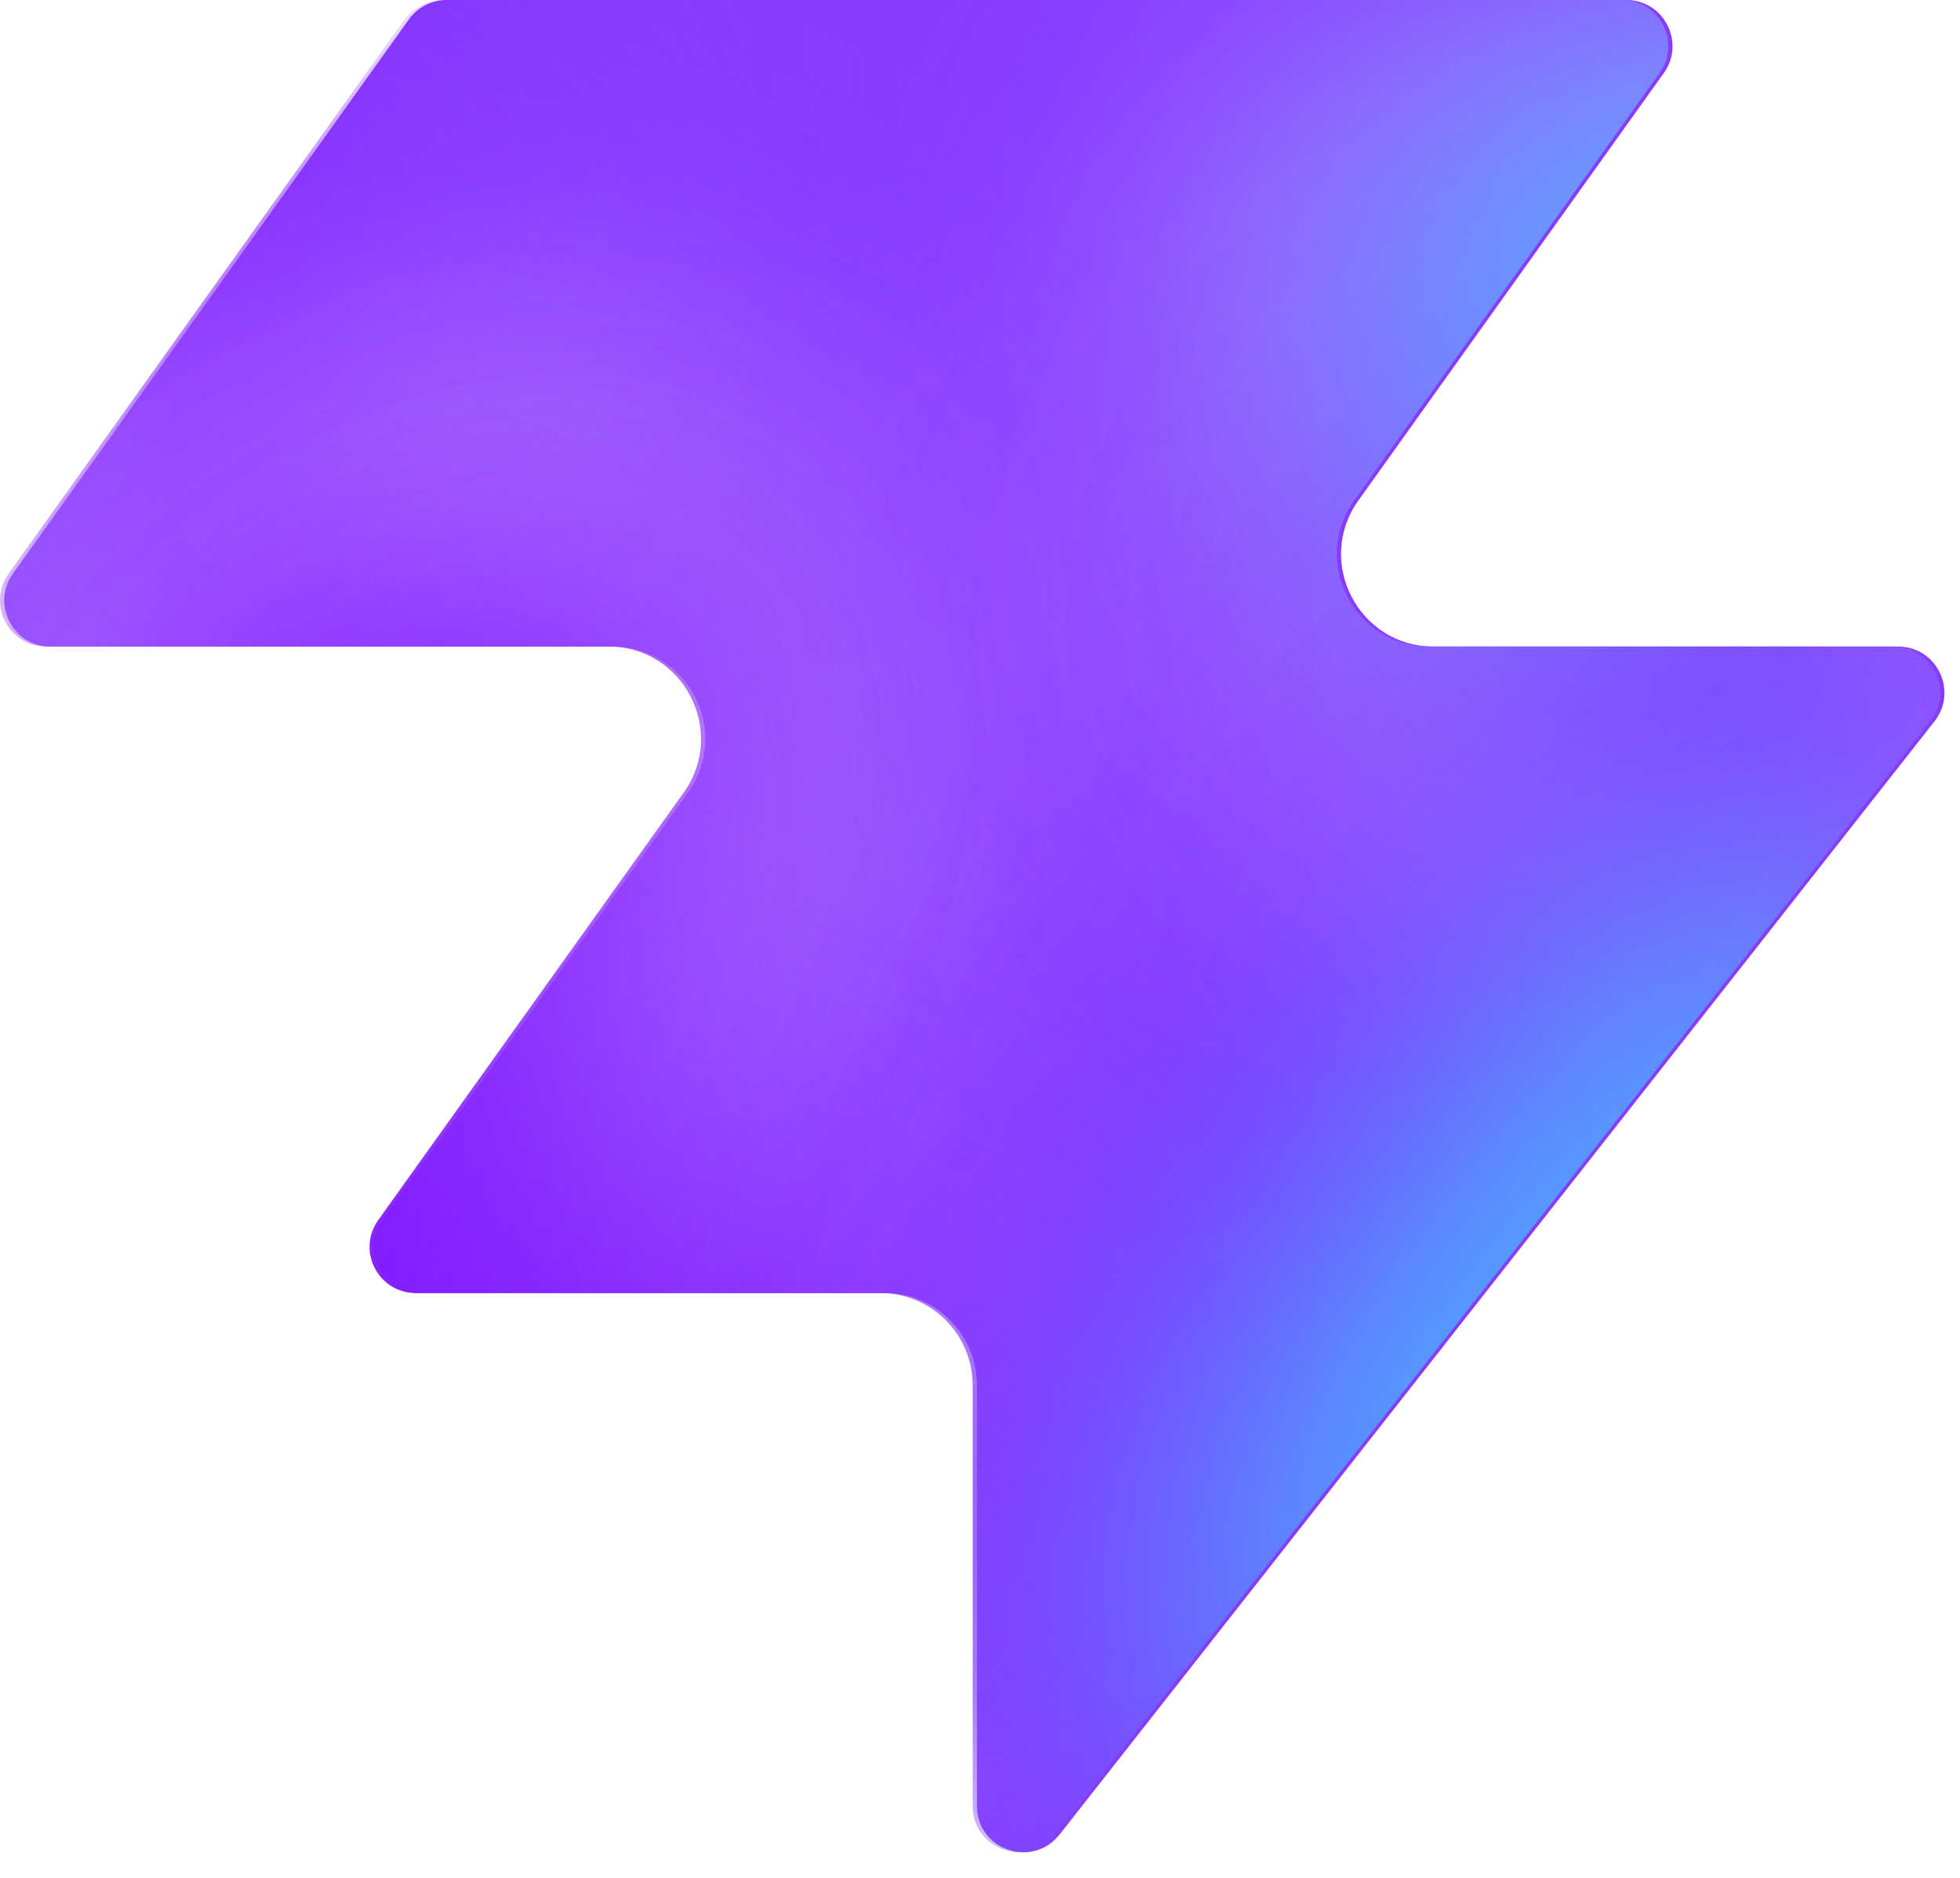
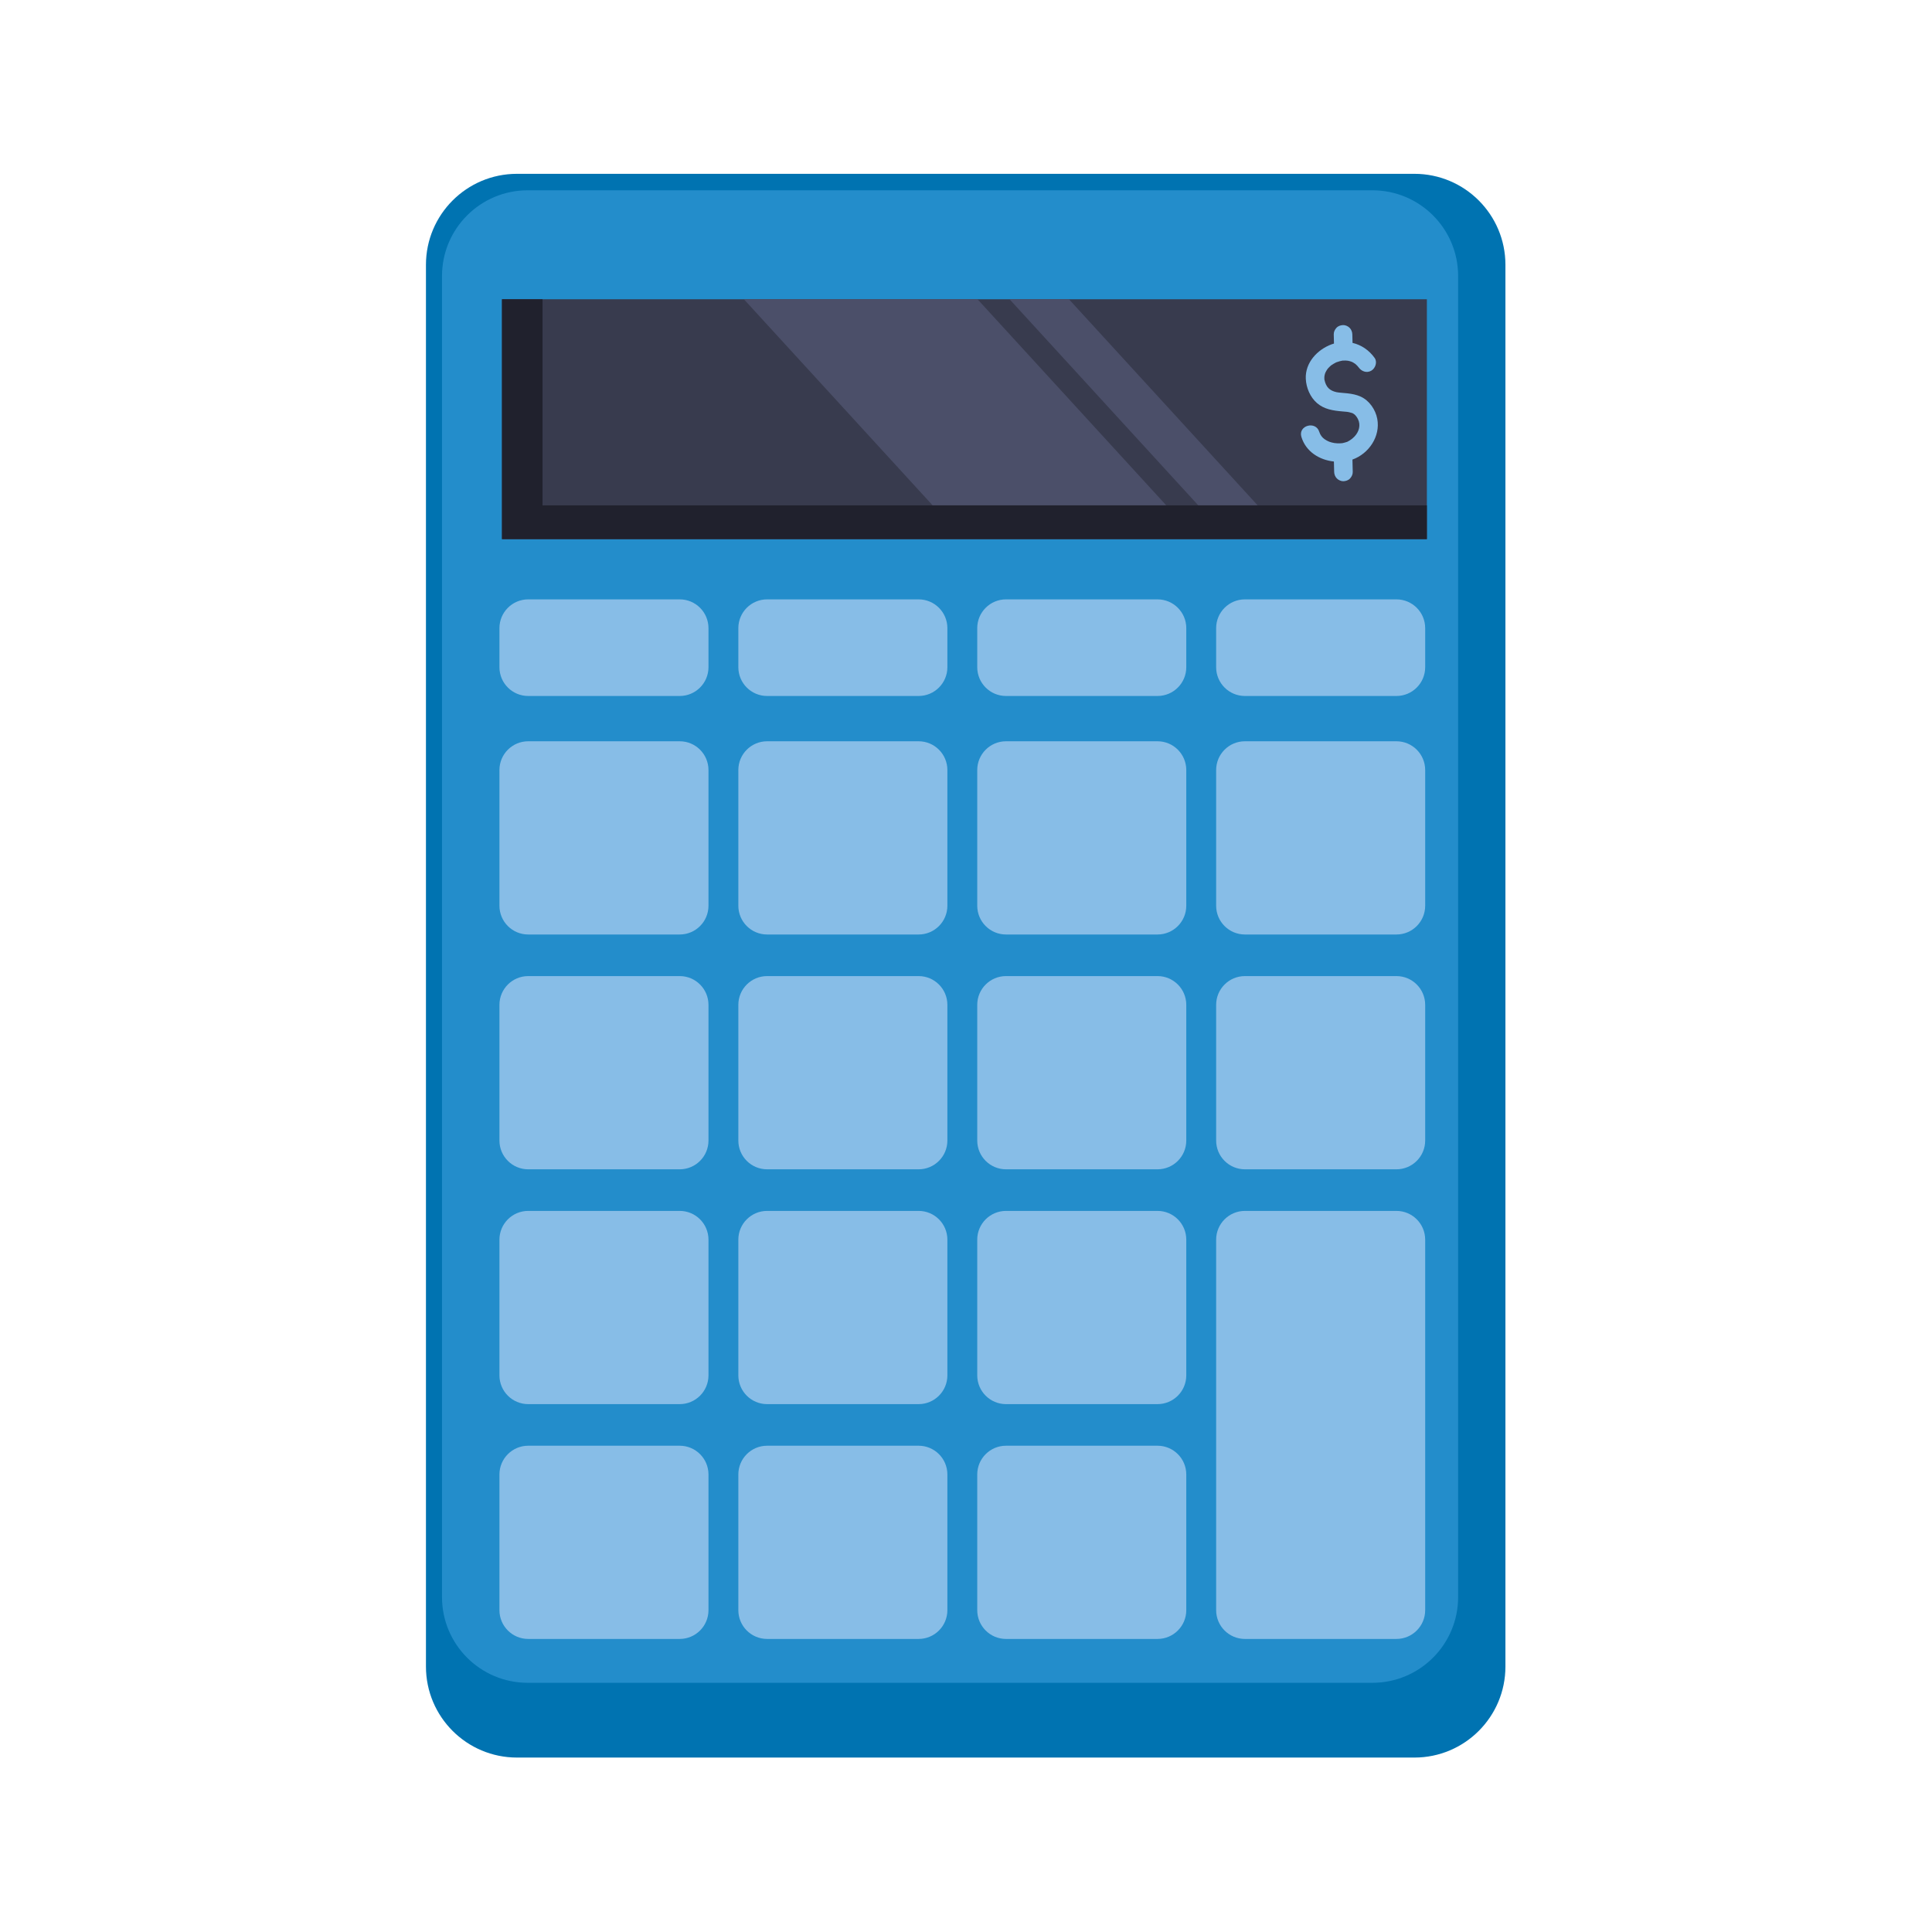
- <svg xmlns="http://www.w3.org/2000/svg" width="48" height="46" fill="none" viewBox="0 0 48 46">
-   <path fill="#863bff" d="M25.946 44.938c-.664.845-2.021.375-2.021-.698V33.937a2.26 2.26 0 0 0-2.262-2.262H10.287c-.92 0-1.456-1.04-.92-1.788l7.48-10.471c1.07-1.497 0-3.578-1.842-3.578H1.237c-.92 0-1.456-1.04-.92-1.788L10.013.474c.214-.297.556-.474.92-.474h28.894c.92 0 1.456 1.04.92 1.788l-7.48 10.471c-1.07 1.498 0 3.579 1.842 3.579h11.377c.943 0 1.473 1.088.89 1.83L25.947 44.94z" style="fill:#863bff;fill:color(display-p3 .525 .23 1);fill-opacity:1" />
-   <mask id="a" width="48" height="46" x="0" y="0" maskUnits="userSpaceOnUse" style="mask-type:alpha">
-     <path fill="#000" d="M25.842 44.938c-.664.844-2.021.375-2.021-.698V33.937a2.26 2.26 0 0 0-2.262-2.262H10.183c-.92 0-1.456-1.04-.92-1.788l7.48-10.471c1.07-1.498 0-3.579-1.842-3.579H1.133c-.92 0-1.456-1.04-.92-1.787L9.91.473c.214-.297.556-.474.92-.474h28.894c.92 0 1.456 1.04.92 1.788l-7.48 10.471c-1.07 1.498 0 3.578 1.842 3.578h11.377c.943 0 1.473 1.088.89 1.832L25.843 44.94z" style="fill:#000;fill-opacity:1" />
-   </mask>
-   <g mask="url(#a)">
-     <g filter="url(#b)">
-       <ellipse cx="5.508" cy="14.704" fill="#ede6ff" rx="5.508" ry="14.704" style="fill:#ede6ff;fill:color(display-p3 .927 .903 1);fill-opacity:1" transform="matrix(.00324 1 1 -.00324 -4.47 31.516)" />
+ <svg xmlns="http://www.w3.org/2000/svg" version="1.1" id="Capa_1" x="0px" y="0px" viewBox="0 0 2122 2122" style="enable-background:new 0 0 2122 2122;" xml:space="preserve">
+   <g>
+     <path style="fill:#0073B1;" d="M1553.508,1930.403H567.812c-55.211,0-99.969-44.758-99.969-99.969V290.886   c0-55.212,44.758-99.969,99.969-99.969h985.696c55.211,0,99.969,44.758,99.969,99.969v1539.548   C1653.477,1885.646,1608.719,1930.403,1553.508,1930.403z" />
+     <path style="fill:#238DCB;" d="M1507.368,1848.3H579.627c-52.001,0-94.156-42.155-94.156-94.157V303.164   c0-52.001,42.155-94.156,94.156-94.156h927.741c52.001,0,94.157,42.155,94.157,94.156v1450.979   C1601.525,1806.144,1559.369,1848.3,1507.368,1848.3z" />
+     <rect x="551.338" y="328.684" style="fill:#383B4E;" width="1015.86" height="263.474" />
+     <path style="fill:#87BDE7;" d="M746.546,764.429H580.162c-17.456,0-31.607-14.151-31.607-31.606V689.92   c0-17.456,14.151-31.607,31.607-31.607h166.384c17.456,0,31.607,14.151,31.607,31.607v42.902   C778.153,750.278,764.002,764.429,746.546,764.429z" />
+     <path style="fill:#87BDE7;" d="M1008.943,764.429H842.559c-17.456,0-31.607-14.151-31.607-31.606V689.92   c0-17.456,14.151-31.607,31.607-31.607h166.384c17.456,0,31.607,14.151,31.607,31.607v42.902   C1040.549,750.278,1026.399,764.429,1008.943,764.429z" />
+     <path style="fill:#87BDE7;" d="M1271.339,764.429h-166.383c-17.456,0-31.607-14.151-31.607-31.606V689.92   c0-17.456,14.151-31.607,31.607-31.607h166.383c17.456,0,31.607,14.151,31.607,31.607v42.902   C1302.946,750.278,1288.795,764.429,1271.339,764.429z" />
+     <path style="fill:#87BDE7;" d="M1533.737,764.429h-166.384c-17.456,0-31.606-14.151-31.606-31.606V689.92   c0-17.456,14.15-31.607,31.606-31.607h166.384c17.455,0,31.606,14.151,31.606,31.607v42.902   C1565.343,750.278,1551.192,764.429,1533.737,764.429z" />
+     <path style="fill:#87BDE7;" d="M746.546,1026.398H580.162c-17.456,0-31.607-14.151-31.607-31.607V845.778   c0-17.456,14.151-31.607,31.607-31.607h166.384c17.456,0,31.607,14.151,31.607,31.607v149.013   C778.153,1012.247,764.002,1026.398,746.546,1026.398z" />
+     <path style="fill:#87BDE7;" d="M1008.943,1026.398H842.559c-17.456,0-31.607-14.151-31.607-31.607V845.778   c0-17.456,14.151-31.607,31.607-31.607h166.384c17.456,0,31.607,14.151,31.607,31.607v149.013   C1040.549,1012.247,1026.399,1026.398,1008.943,1026.398z" />
+     <path style="fill:#87BDE7;" d="M1271.339,1026.398h-166.383c-17.456,0-31.607-14.151-31.607-31.607V845.778   c0-17.456,14.151-31.607,31.607-31.607h166.383c17.456,0,31.607,14.151,31.607,31.607v149.013   C1302.946,1012.247,1288.795,1026.398,1271.339,1026.398z" />
+     <path style="fill:#87BDE7;" d="M1533.737,1026.398h-166.384c-17.456,0-31.606-14.151-31.606-31.607V845.778   c0-17.456,14.15-31.607,31.606-31.607h166.384c17.455,0,31.606,14.151,31.606,31.607v149.013   C1565.343,1012.247,1551.192,1026.398,1533.737,1026.398z" />
+     <path style="fill:#87BDE7;" d="M746.546,1284.306H580.162c-17.456,0-31.607-14.151-31.607-31.607v-149.013   c0-17.456,14.151-31.607,31.607-31.607h166.384c17.456,0,31.607,14.151,31.607,31.607v149.013   C778.153,1270.155,764.002,1284.306,746.546,1284.306z" />
+     <path style="fill:#87BDE7;" d="M1008.943,1284.306H842.559c-17.456,0-31.607-14.151-31.607-31.607v-149.013   c0-17.456,14.151-31.607,31.607-31.607h166.384c17.456,0,31.607,14.151,31.607,31.607v149.013   C1040.549,1270.155,1026.399,1284.306,1008.943,1284.306z" />
+     <path style="fill:#87BDE7;" d="M1271.339,1284.306h-166.383c-17.456,0-31.607-14.151-31.607-31.607v-149.013   c0-17.456,14.151-31.607,31.607-31.607h166.383c17.456,0,31.607,14.151,31.607,31.607v149.013   C1302.946,1270.155,1288.795,1284.306,1271.339,1284.306z" />
+     <path style="fill:#87BDE7;" d="M1533.737,1284.306h-166.384c-17.456,0-31.606-14.151-31.606-31.607v-149.013   c0-17.456,14.15-31.607,31.606-31.607h166.384c17.455,0,31.606,14.151,31.606,31.607v149.013   C1565.343,1270.155,1551.192,1284.306,1533.737,1284.306z" />
+     <path style="fill:#87BDE7;" d="M746.546,1542.214H580.162c-17.456,0-31.607-14.151-31.607-31.607v-149.013   c0-17.456,14.151-31.607,31.607-31.607h166.384c17.456,0,31.607,14.151,31.607,31.607v149.013   C778.153,1528.063,764.002,1542.214,746.546,1542.214z" />
+     <path style="fill:#87BDE7;" d="M1008.943,1542.214H842.559c-17.456,0-31.607-14.151-31.607-31.607v-149.013   c0-17.456,14.151-31.607,31.607-31.607h166.384c17.456,0,31.607,14.151,31.607,31.607v149.013   C1040.549,1528.063,1026.399,1542.214,1008.943,1542.214z" />
+     <path style="fill:#87BDE7;" d="M1271.339,1542.214h-166.383c-17.456,0-31.607-14.151-31.607-31.607v-149.013   c0-17.456,14.151-31.607,31.607-31.607h166.383c17.456,0,31.607,14.151,31.607,31.607v149.013   C1302.946,1528.063,1288.795,1542.214,1271.339,1542.214z" />
+     <path style="fill:#87BDE7;" d="M746.546,1800.122H580.162c-17.456,0-31.607-14.15-31.607-31.606v-149.013   c0-17.456,14.151-31.606,31.607-31.606h166.384c17.456,0,31.607,14.15,31.607,31.606v149.013   C778.153,1785.971,764.002,1800.122,746.546,1800.122z" />
+     <path style="fill:#87BDE7;" d="M1008.943,1800.122H842.559c-17.456,0-31.607-14.15-31.607-31.606v-149.013   c0-17.456,14.151-31.606,31.607-31.606h166.384c17.456,0,31.607,14.15,31.607,31.606v149.013   C1040.549,1785.971,1026.399,1800.122,1008.943,1800.122z" />
+     <path style="fill:#87BDE7;" d="M1271.339,1800.122h-166.383c-17.456,0-31.607-14.15-31.607-31.606v-149.013   c0-17.456,14.151-31.606,31.607-31.606h166.383c17.456,0,31.607,14.15,31.607,31.606v149.013   C1302.946,1785.971,1288.795,1800.122,1271.339,1800.122z" />
+     <path style="fill:#87BDE7;" d="M1533.737,1329.987h-166.384c-17.456,0-31.606,14.151-31.606,31.607v406.921   c0,17.455,14.151,31.606,31.606,31.606h166.384c17.455,0,31.607-14.151,31.607-31.606v-406.921   C1565.344,1344.138,1551.192,1329.987,1533.737,1329.987z" />
+     <path style="fill:#87BDE7;" d="M1512.71,460.003c-1.897-10.124-8.773-20.127-18.276-24.413c-4.659-2.101-9.354-2.968-14.401-3.567   c-4.168-0.495-9.53-0.713-12.129-1.3c-7.471-1.686-11.472-5.472-13.175-13.53c-0.049-0.232-0.079-0.343-0.114-0.487   c0.005-0.155,0.008-0.324,0.001-0.62c-0.016-0.624-0.008-1.243-0.02-1.866c-0.004-0.219,0.129-1.189,0.176-1.613   c0.147-0.642,0.303-1.279,0.457-1.922c0.379-1.591,2.449-5.118,3.567-6.278c0.632-0.655,1.277-1.293,1.918-1.939   c0.439-0.409,0.889-0.805,1.349-1.189c0.055-0.04,0.081-0.059,0.145-0.106c1.525-1.072,3.118-1.986,4.768-2.846   c0.283-0.148,0.45-0.241,0.588-0.32c0.125-0.044,0.204-0.069,0.387-0.137c1.164-0.434,2.347-0.815,3.549-1.13   c0.901-0.236,1.81-0.431,2.725-0.599c0.174-0.032,0.241-0.049,0.362-0.073c0.152,0,0.317-0.001,0.609-0.013   c0.927-0.037,1.847-0.083,2.776-0.064c0.347,0.007,2.456,0.268,2.609,0.24c1.363,0.271,2.709,0.637,4.011,1.121   c0.297,0.171,1.504,0.736,1.62,0.801c0.278,0.156,2.45,1.646,2.272,1.434c1.666,1.385,3.12,3.012,3.739,3.883   c3.192,4.483,8.901,6.619,13.961,3.66c4.431-2.592,6.872-9.448,3.66-13.96c-6.123-8.601-14.742-14.356-24.288-16.557   c-0.058-2.35-0.117-4.701-0.175-7.051c-0.019-0.769-0.038-1.538-0.057-2.307c-0.066-2.657-1.093-5.319-2.988-7.215   c-1.77-1.77-4.673-3.102-7.215-2.988c-2.639,0.118-5.376,0.985-7.215,2.988c-1.807,1.968-3.057,4.475-2.988,7.215   c0.083,3.361,0.166,6.721,0.25,10.082c-0.881,0.262-1.763,0.53-2.641,0.855c-15.706,5.804-29.162,20.242-28.318,37.895   c0.47,9.827,4.802,20.142,12.318,26.644c7.991,6.915,17.857,8.298,28.017,9.173c4.53,0.39,5.781,0.279,10.08,1.627   c0.384,0.121,0.629,0.188,0.796,0.227c0.144,0.087,0.31,0.185,0.586,0.336c-0.008-0.004,1.378,0.956,1.668,1.092   c1.637,1.447,2.882,3.238,3.849,5.191c3.133,6.325,1.371,13.681-3.956,19.217c-1.541,1.602-3.16,2.955-5.06,4.115   c-2.739,1.673-2.518,1.586-5.512,2.393c-2.638,0.711-2.527,0.684-4.798,0.798c-1.108,0.055-2.217,0.062-3.325,0.023   c-0.387-0.013-3.21-0.335-3.088-0.274c-4.723-0.826-7.412-1.854-11.047-4.339c-2.556-1.748-4.747-4.775-5.691-7.904   c-3.783-12.54-23.485-7.197-19.678,5.425c4.905,16.259,19.792,25.4,35.721,27.079c0.075,3.04,0.151,6.08,0.226,9.119   c0.02,0.769,0.038,1.538,0.057,2.307c0.065,2.657,1.093,5.319,2.988,7.215c1.77,1.77,4.673,3.102,7.215,2.988   c2.639-0.118,5.376-0.985,7.215-2.988c1.806-1.968,3.057-4.475,2.988-7.215c-0.112-4.525-0.224-9.049-0.336-13.574   C1503.432,498.334,1516.343,479.398,1512.71,460.003z" />
+     <g>
+       <polygon style="fill:#4B4F69;" points="817.064,328.684 1024.338,555.049 1280.948,555.049 1073.674,328.684   " />
+       <polygon style="fill:#4B4F69;" points="1174.073,328.684 1108.838,328.684 1316.111,555.049 1381.346,555.049   " />
    </g>
-     <g filter="url(#c)">
-       <ellipse cx="10.399" cy="29.851" fill="#ede6ff" rx="10.399" ry="29.851" style="fill:#ede6ff;fill:color(display-p3 .927 .903 1);fill-opacity:1" transform="matrix(.00324 1 1 -.00324 -39.328 7.883)" />
-     </g>
-     <g filter="url(#d)">
-       <ellipse cx="5.508" cy="30.487" fill="#7e14ff" rx="5.508" ry="30.487" style="fill:#7e14ff;fill:color(display-p3 .492 .077 1);fill-opacity:1" transform="rotate(89.814 -25.913 -14.639)scale(1 -1)" />
-     </g>
-     <g filter="url(#e)">
-       <ellipse cx="5.508" cy="30.599" fill="#7e14ff" rx="5.508" ry="30.599" style="fill:#7e14ff;fill:color(display-p3 .492 .077 1);fill-opacity:1" transform="rotate(89.814 -32.644 -3.334)scale(1 -1)" />
-     </g>
-     <g filter="url(#f)">
-       <ellipse cx="5.508" cy="30.599" fill="#7e14ff" rx="5.508" ry="30.599" style="fill:#7e14ff;fill:color(display-p3 .492 .077 1);fill-opacity:1" transform="matrix(.00324 1 1 -.00324 -34.34 30.47)" />
-     </g>
-     <g filter="url(#g)">
-       <ellipse cx="14.072" cy="22.078" fill="#ede6ff" rx="14.072" ry="22.078" style="fill:#ede6ff;fill:color(display-p3 .927 .903 1);fill-opacity:1" transform="rotate(93.35 24.506 48.493)scale(-1 1)" />
-     </g>
-     <g filter="url(#h)">
-       <ellipse cx="3.47" cy="21.501" fill="#7e14ff" rx="3.47" ry="21.501" style="fill:#7e14ff;fill:color(display-p3 .492 .077 1);fill-opacity:1" transform="rotate(89.009 28.708 47.59)scale(-1 1)" />
-     </g>
-     <g filter="url(#i)">
-       <ellipse cx="3.47" cy="21.501" fill="#7e14ff" rx="3.47" ry="21.501" style="fill:#7e14ff;fill:color(display-p3 .492 .077 1);fill-opacity:1" transform="rotate(89.009 28.708 47.59)scale(-1 1)" />
-     </g>
-     <g filter="url(#j)">
-       <ellipse cx=".387" cy="8.972" fill="#7e14ff" rx="4.407" ry="29.108" style="fill:#7e14ff;fill:color(display-p3 .492 .077 1);fill-opacity:1" transform="rotate(39.51 .387 8.972)" />
-     </g>
-     <g filter="url(#k)">
-       <ellipse cx="47.523" cy="-6.092" fill="#7e14ff" rx="4.407" ry="29.108" style="fill:#7e14ff;fill:color(display-p3 .492 .077 1);fill-opacity:1" transform="rotate(37.892 47.523 -6.092)" />
-     </g>
-     <g filter="url(#l)">
-       <ellipse cx="41.412" cy="6.333" fill="#47bfff" rx="5.971" ry="9.665" style="fill:#47bfff;fill:color(display-p3 .28 .748 1);fill-opacity:1" transform="rotate(37.892 41.412 6.333)" />
-     </g>
-     <g filter="url(#m)">
-       <ellipse cx="-1.879" cy="38.332" fill="#7e14ff" rx="4.407" ry="29.108" style="fill:#7e14ff;fill:color(display-p3 .492 .077 1);fill-opacity:1" transform="rotate(37.892 -1.88 38.332)" />
-     </g>
-     <g filter="url(#n)">
-       <ellipse cx="-1.879" cy="38.332" fill="#7e14ff" rx="4.407" ry="29.108" style="fill:#7e14ff;fill:color(display-p3 .492 .077 1);fill-opacity:1" transform="rotate(37.892 -1.88 38.332)" />
-     </g>
-     <g filter="url(#o)">
-       <ellipse cx="35.651" cy="29.907" fill="#7e14ff" rx="4.407" ry="29.108" style="fill:#7e14ff;fill:color(display-p3 .492 .077 1);fill-opacity:1" transform="rotate(37.892 35.651 29.907)" />
-     </g>
-     <g filter="url(#p)">
-       <ellipse cx="38.418" cy="32.4" fill="#47bfff" rx="5.971" ry="15.297" style="fill:#47bfff;fill:color(display-p3 .28 .748 1);fill-opacity:1" transform="rotate(37.892 38.418 32.4)" />
-     </g>
+     <polygon style="fill:#20212D;" points="1381.346,555.049 1316.111,555.049 1280.948,555.049 1024.338,555.049 595.869,555.049    595.869,328.684 551.338,328.684 551.338,592.158 1058.317,592.158 1314.926,592.158 1350.09,592.158 1415.326,592.158    1567.199,592.158 1567.199,555.049  " />
  </g>
-   <defs>
-     <filter id="b" width="60.045" height="41.654" x="-19.77" y="16.149" color-interpolation-filters="sRGB" filterUnits="userSpaceOnUse">
-       <feFlood flood-opacity="0" result="BackgroundImageFix" />
-       <feBlend in="SourceGraphic" in2="BackgroundImageFix" result="shape" />
-       <feGaussianBlur result="effect1_foregroundBlur_2002_17158" stdDeviation="7.659" />
-     </filter>
-     <filter id="c" width="90.34" height="51.437" x="-54.613" y="-7.533" color-interpolation-filters="sRGB" filterUnits="userSpaceOnUse">
-       <feFlood flood-opacity="0" result="BackgroundImageFix" />
-       <feBlend in="SourceGraphic" in2="BackgroundImageFix" result="shape" />
-       <feGaussianBlur result="effect1_foregroundBlur_2002_17158" stdDeviation="7.659" />
-     </filter>
-     <filter id="d" width="79.355" height="29.4" x="-49.64" y="2.03" color-interpolation-filters="sRGB" filterUnits="userSpaceOnUse">
-       <feFlood flood-opacity="0" result="BackgroundImageFix" />
-       <feBlend in="SourceGraphic" in2="BackgroundImageFix" result="shape" />
-       <feGaussianBlur result="effect1_foregroundBlur_2002_17158" stdDeviation="4.596" />
-     </filter>
-     <filter id="e" width="79.579" height="29.4" x="-45.045" y="20.029" color-interpolation-filters="sRGB" filterUnits="userSpaceOnUse">
-       <feFlood flood-opacity="0" result="BackgroundImageFix" />
-       <feBlend in="SourceGraphic" in2="BackgroundImageFix" result="shape" />
-       <feGaussianBlur result="effect1_foregroundBlur_2002_17158" stdDeviation="4.596" />
-     </filter>
-     <filter id="f" width="79.579" height="29.4" x="-43.513" y="21.178" color-interpolation-filters="sRGB" filterUnits="userSpaceOnUse">
-       <feFlood flood-opacity="0" result="BackgroundImageFix" />
-       <feBlend in="SourceGraphic" in2="BackgroundImageFix" result="shape" />
-       <feGaussianBlur result="effect1_foregroundBlur_2002_17158" stdDeviation="4.596" />
-     </filter>
-     <filter id="g" width="74.749" height="58.852" x="15.756" y="-17.901" color-interpolation-filters="sRGB" filterUnits="userSpaceOnUse">
-       <feFlood flood-opacity="0" result="BackgroundImageFix" />
-       <feBlend in="SourceGraphic" in2="BackgroundImageFix" result="shape" />
-       <feGaussianBlur result="effect1_foregroundBlur_2002_17158" stdDeviation="7.659" />
-     </filter>
-     <filter id="h" width="61.377" height="25.362" x="23.548" y="2.284" color-interpolation-filters="sRGB" filterUnits="userSpaceOnUse">
-       <feFlood flood-opacity="0" result="BackgroundImageFix" />
-       <feBlend in="SourceGraphic" in2="BackgroundImageFix" result="shape" />
-       <feGaussianBlur result="effect1_foregroundBlur_2002_17158" stdDeviation="4.596" />
-     </filter>
-     <filter id="i" width="61.377" height="25.362" x="23.548" y="2.284" color-interpolation-filters="sRGB" filterUnits="userSpaceOnUse">
-       <feFlood flood-opacity="0" result="BackgroundImageFix" />
-       <feBlend in="SourceGraphic" in2="BackgroundImageFix" result="shape" />
-       <feGaussianBlur result="effect1_foregroundBlur_2002_17158" stdDeviation="4.596" />
-     </filter>
-     <filter id="j" width="56.045" height="63.649" x="-27.636" y="-22.853" color-interpolation-filters="sRGB" filterUnits="userSpaceOnUse">
-       <feFlood flood-opacity="0" result="BackgroundImageFix" />
-       <feBlend in="SourceGraphic" in2="BackgroundImageFix" result="shape" />
-       <feGaussianBlur result="effect1_foregroundBlur_2002_17158" stdDeviation="4.596" />
-     </filter>
-     <filter id="k" width="54.814" height="64.646" x="20.116" y="-38.415" color-interpolation-filters="sRGB" filterUnits="userSpaceOnUse">
-       <feFlood flood-opacity="0" result="BackgroundImageFix" />
-       <feBlend in="SourceGraphic" in2="BackgroundImageFix" result="shape" />
-       <feGaussianBlur result="effect1_foregroundBlur_2002_17158" stdDeviation="4.596" />
-     </filter>
-     <filter id="l" width="33.541" height="35.313" x="24.641" y="-11.323" color-interpolation-filters="sRGB" filterUnits="userSpaceOnUse">
-       <feFlood flood-opacity="0" result="BackgroundImageFix" />
-       <feBlend in="SourceGraphic" in2="BackgroundImageFix" result="shape" />
-       <feGaussianBlur result="effect1_foregroundBlur_2002_17158" stdDeviation="4.596" />
-     </filter>
-     <filter id="m" width="54.814" height="64.646" x="-29.286" y="6.009" color-interpolation-filters="sRGB" filterUnits="userSpaceOnUse">
-       <feFlood flood-opacity="0" result="BackgroundImageFix" />
-       <feBlend in="SourceGraphic" in2="BackgroundImageFix" result="shape" />
-       <feGaussianBlur result="effect1_foregroundBlur_2002_17158" stdDeviation="4.596" />
-     </filter>
-     <filter id="n" width="54.814" height="64.646" x="-29.286" y="6.009" color-interpolation-filters="sRGB" filterUnits="userSpaceOnUse">
-       <feFlood flood-opacity="0" result="BackgroundImageFix" />
-       <feBlend in="SourceGraphic" in2="BackgroundImageFix" result="shape" />
-       <feGaussianBlur result="effect1_foregroundBlur_2002_17158" stdDeviation="4.596" />
-     </filter>
-     <filter id="o" width="54.814" height="64.646" x="8.244" y="-2.416" color-interpolation-filters="sRGB" filterUnits="userSpaceOnUse">
-       <feFlood flood-opacity="0" result="BackgroundImageFix" />
-       <feBlend in="SourceGraphic" in2="BackgroundImageFix" result="shape" />
-       <feGaussianBlur result="effect1_foregroundBlur_2002_17158" stdDeviation="4.596" />
-     </filter>
-     <filter id="p" width="39.409" height="43.623" x="18.713" y="10.588" color-interpolation-filters="sRGB" filterUnits="userSpaceOnUse">
-       <feFlood flood-opacity="0" result="BackgroundImageFix" />
-       <feBlend in="SourceGraphic" in2="BackgroundImageFix" result="shape" />
-       <feGaussianBlur result="effect1_foregroundBlur_2002_17158" stdDeviation="4.596" />
-     </filter>
-   </defs>
</svg>
